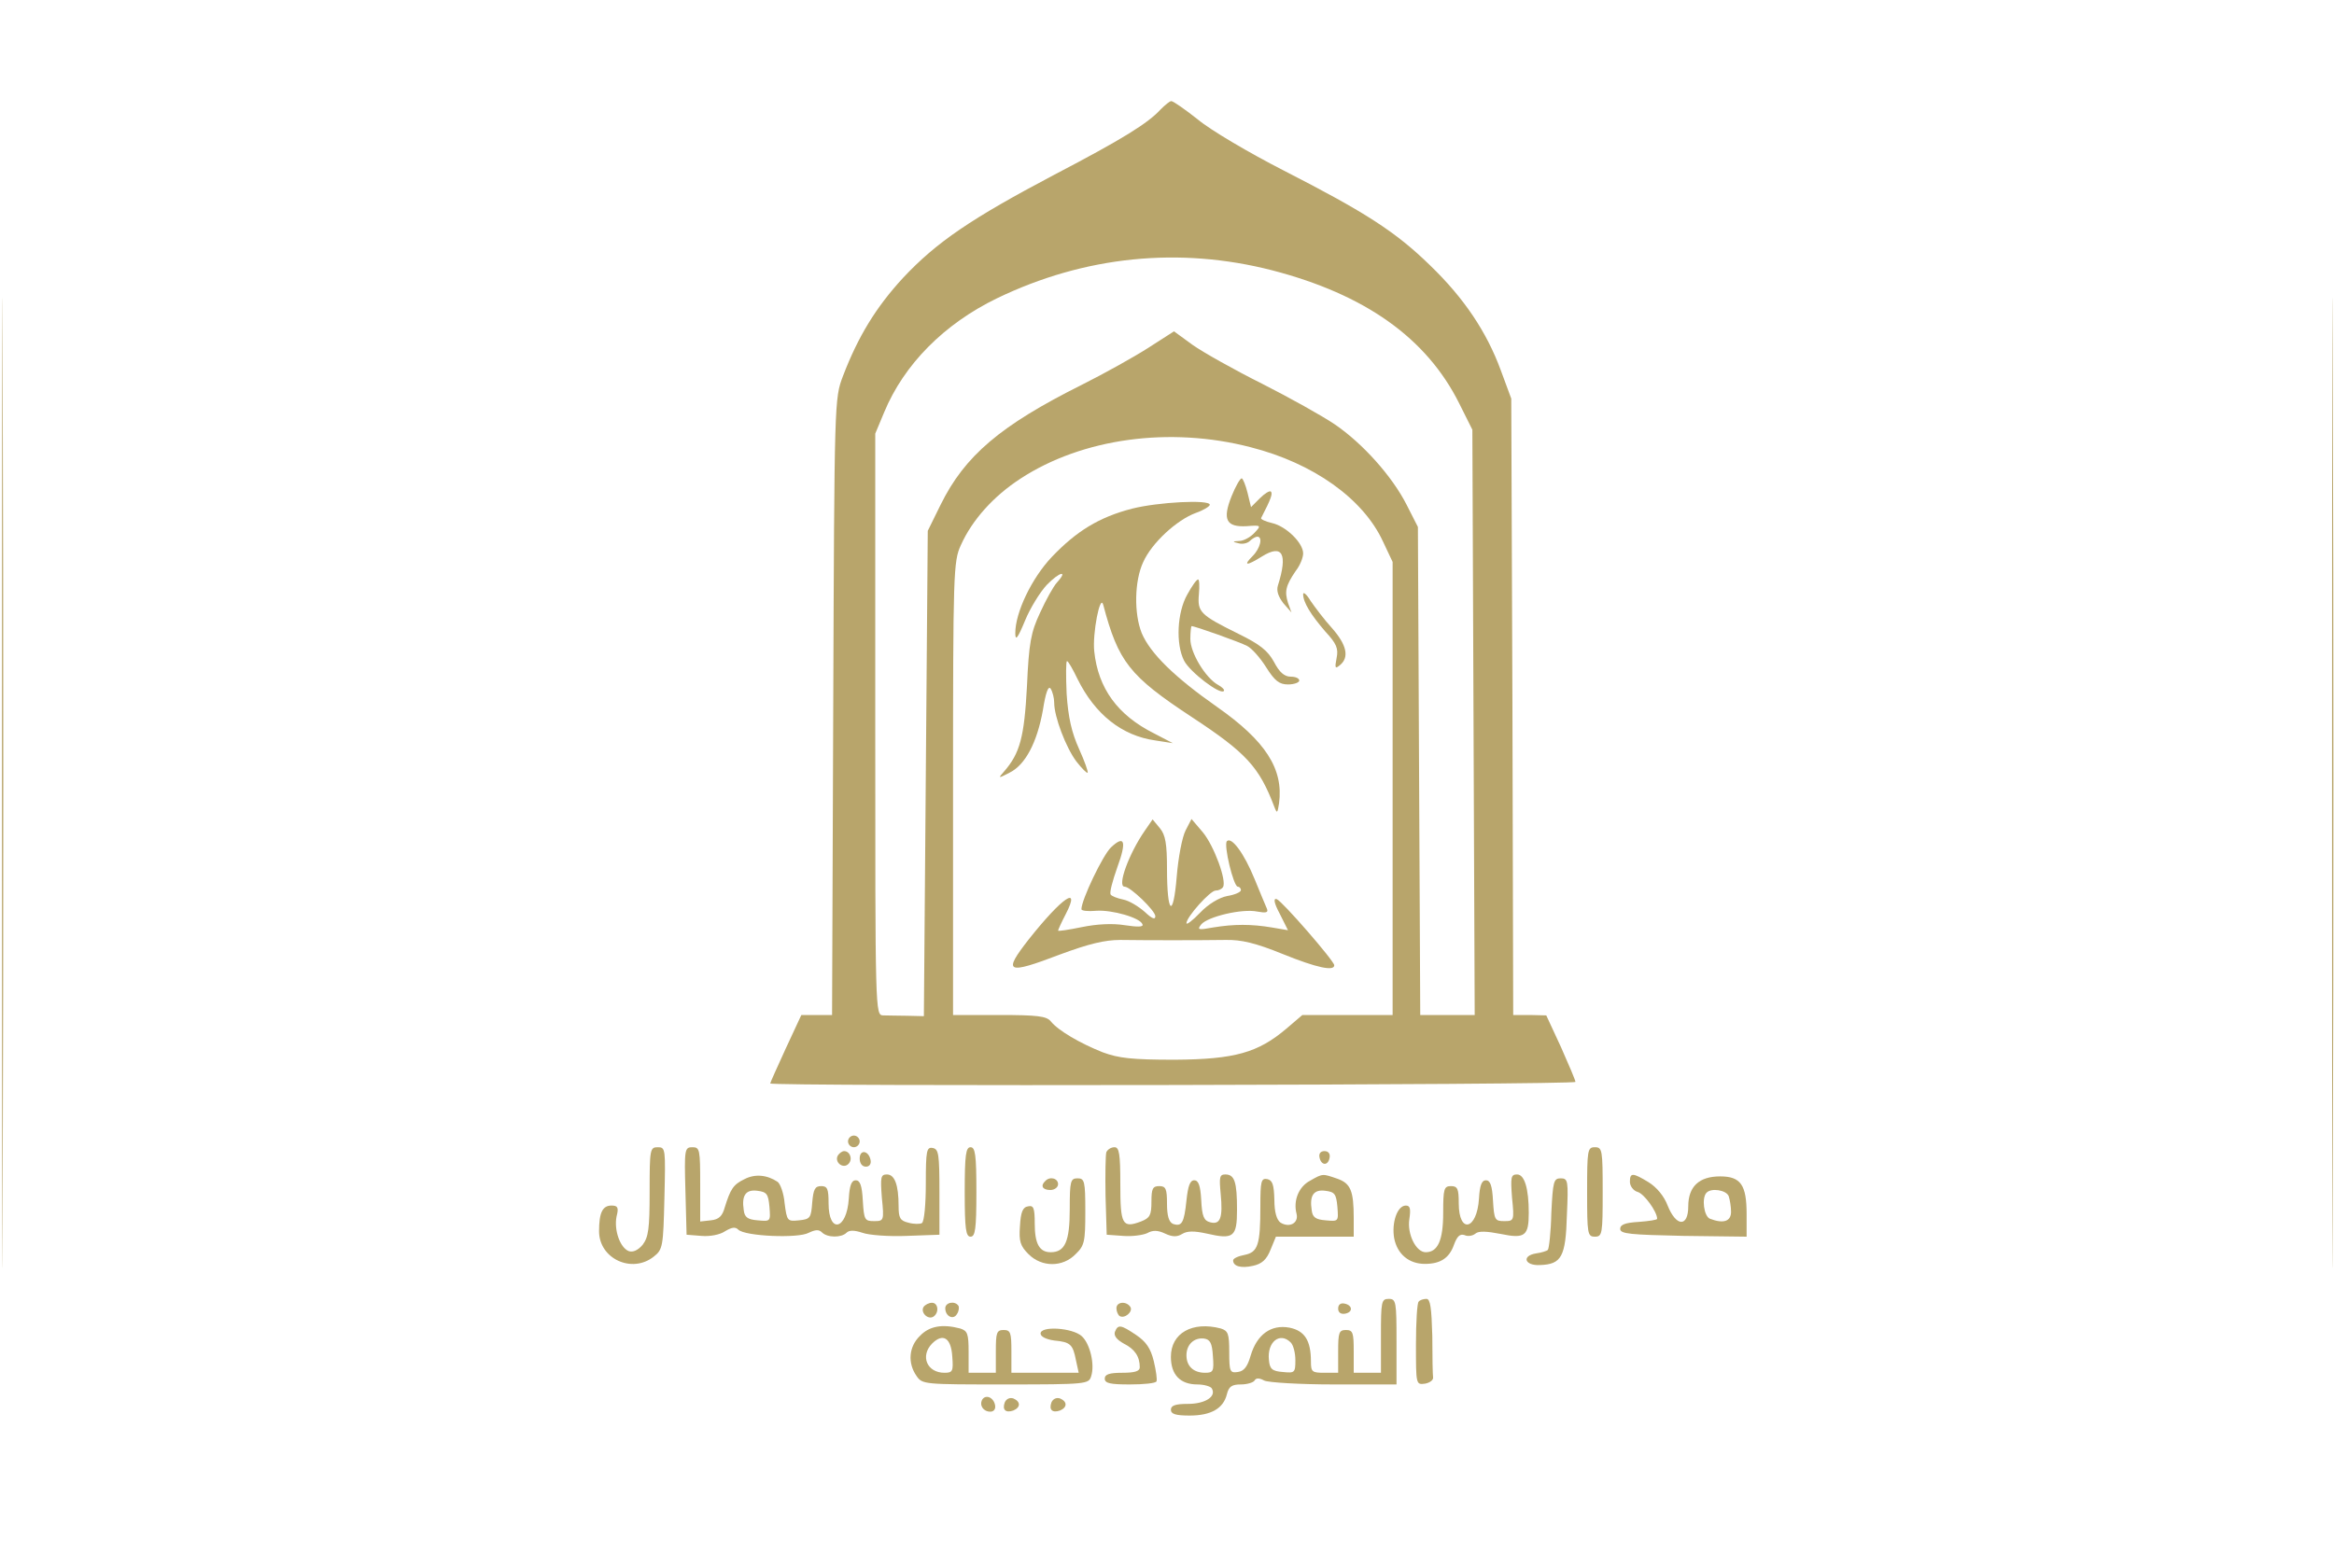
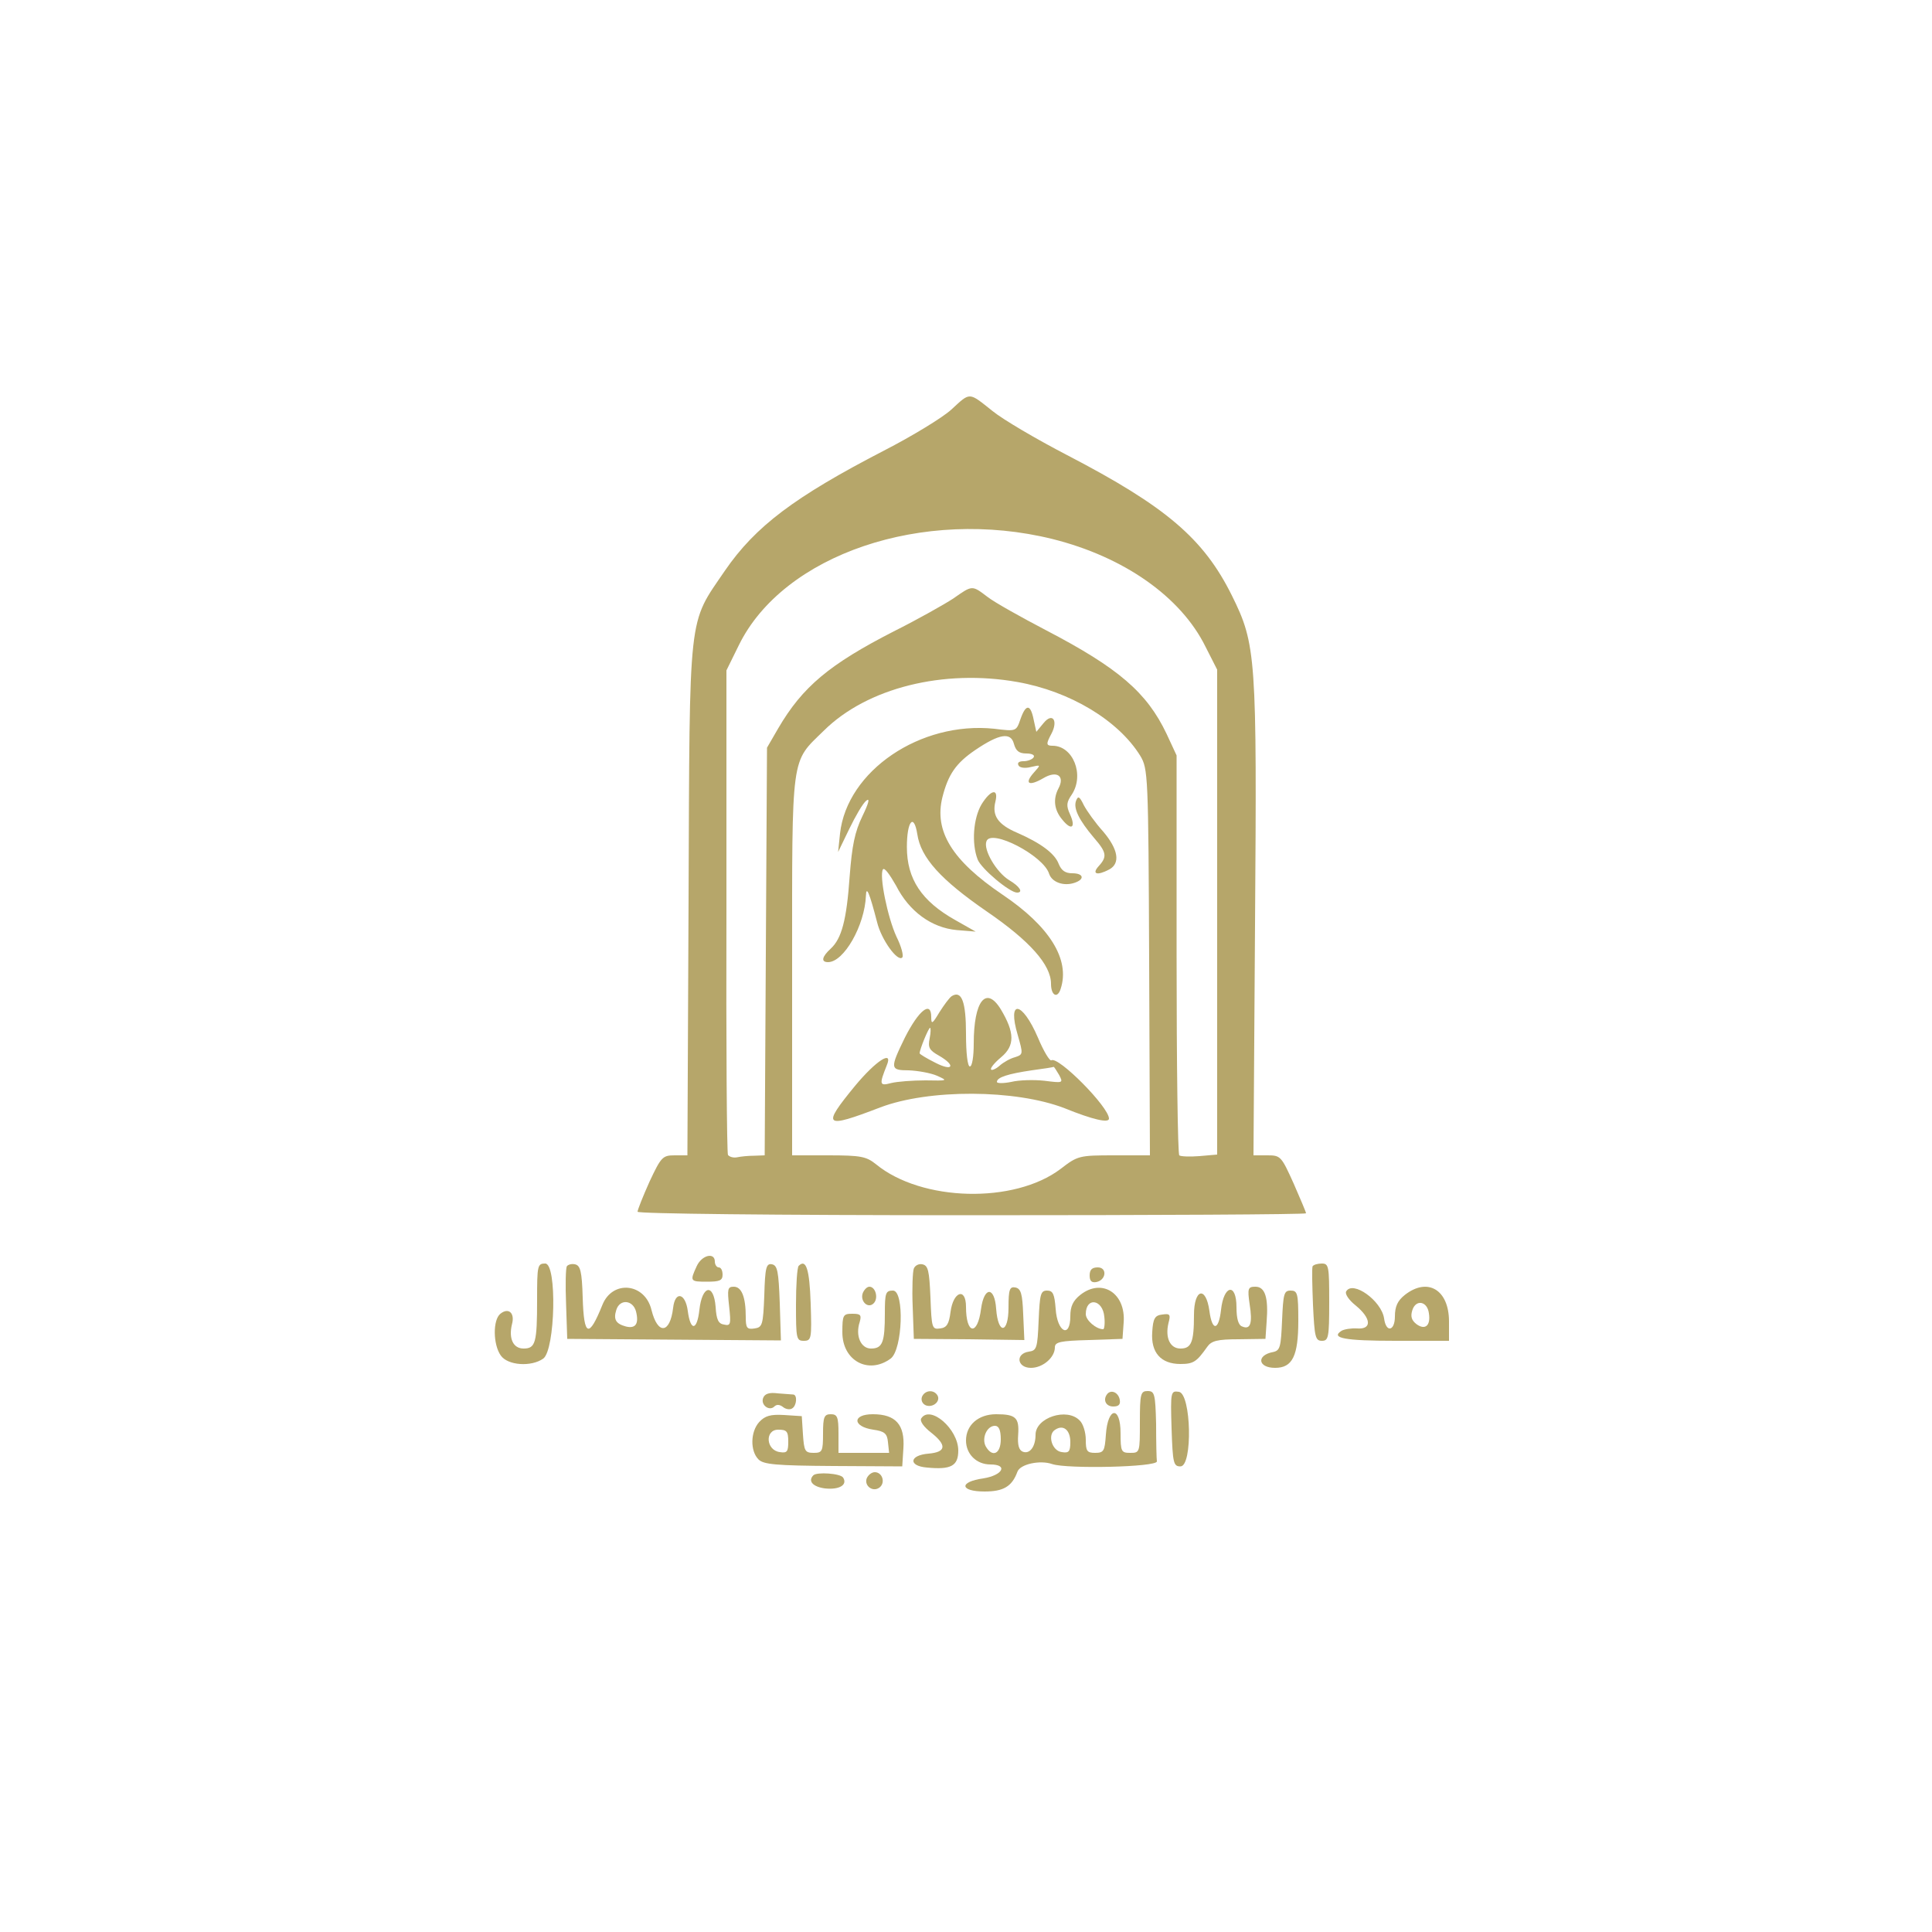
- <svg xmlns="http://www.w3.org/2000/svg" version="1.0" width="600pt" height="403pt" viewBox="0 0 600 403" preserveAspectRatio="xMidYMid meet">
-   <g transform="translate(0,403) scale(0.1,-0.1)" fill="#b8a56b" stroke="none">
-     <path d="M5 2015 c0 -1111 1 -1564 2 -1007 2 558 2 1467 0 2020 -1 554 -2 98 -2 -1013z" />
-     <path d="M5995 2015 c0 -1111 1 -1564 2 -1007 2 558 2 1467 0 2020 -1 554 -2 98 -2 -1013z" />
-     <path d="M2984 3749 c-33 -36 -97 -76 -275 -169 -212 -112 -301 -172 -388 -265 -69 -75 -115 -150 -154 -252 -22 -58 -22 -62 -25 -850 l-3 -793 -39 0 -40 0 -40 -86 c-22 -48 -40 -88 -40 -90 0 -8 2070 -4 2070 4 0 4 -17 44 -37 89 l-38 82 -42 1 -43 0 -2 793 -3 792 -27 73 c-36 98 -94 185 -181 269 -89 87 -167 137 -376 244 -90 46 -190 105 -222 132 -33 26 -63 47 -68 47 -4 0 -16 -10 -27 -21z m286 -414 c239 -62 397 -174 481 -342 l34 -68 3 -752 3 -753 -70 0 -70 0 -3 628 -3 627 -29 57 c-37 73 -113 158 -185 207 -31 21 -115 68 -186 104 -72 36 -152 81 -179 100 l-48 35 -67 -43 c-36 -23 -113 -66 -171 -95 -208 -104 -300 -182 -362 -308 l-33 -67 -5 -624 -5 -624 -42 1 c-24 0 -52 1 -63 1 -20 1 -20 8 -20 749 l0 747 23 55 c51 123 154 227 290 293 226 109 469 133 707 72z m-55 -455 c161 -41 289 -132 340 -242 l25 -53 0 -582 0 -583 -116 0 -116 0 -41 -35 c-73 -62 -133 -79 -287 -80 -111 0 -144 4 -185 19 -58 23 -115 56 -134 80 -11 13 -34 16 -132 16 l-119 0 0 583 c0 555 1 584 20 625 29 65 84 126 153 171 159 104 384 135 592 81z" />
-     <path d="M3166 2754 c-24 -60 -14 -80 39 -77 37 3 38 2 20 -17 -10 -11 -28 -21 -39 -21 -18 -1 -19 -2 -2 -6 10 -3 23 0 29 6 6 6 15 11 19 11 15 0 8 -30 -12 -50 -25 -25 -16 -26 24 -1 53 33 67 7 41 -75 -4 -13 1 -28 14 -45 l21 -24 -9 25 c-9 29 -6 44 20 82 11 14 19 34 19 45 0 27 -44 70 -80 78 -17 4 -30 10 -28 13 26 50 30 63 25 68 -3 3 -16 -5 -28 -17 l-23 -23 -9 37 c-5 20 -12 37 -15 37 -4 0 -16 -21 -26 -46z" />
-     <path d="M2910 2722 c-85 -22 -143 -58 -206 -124 -52 -55 -94 -143 -94 -196 0 -21 6 -14 25 32 13 32 39 74 56 92 33 34 56 39 26 6 -9 -10 -28 -44 -43 -77 -24 -51 -29 -78 -34 -190 -7 -131 -18 -172 -59 -219 -16 -18 -15 -18 14 -3 41 20 71 78 86 161 7 45 14 64 20 55 5 -8 9 -24 9 -36 0 -36 30 -115 57 -151 14 -18 27 -31 29 -29 2 2 -8 30 -22 61 -19 42 -28 81 -32 142 -2 46 -2 84 1 84 3 0 15 -21 27 -46 45 -91 114 -146 200 -158 l45 -7 -48 25 c-94 47 -144 116 -154 211 -5 45 15 149 23 120 39 -147 67 -183 228 -289 140 -92 173 -128 212 -231 7 -18 8 -16 12 9 12 89 -35 161 -159 248 -110 77 -172 138 -194 190 -20 50 -19 134 4 183 22 49 86 108 135 126 20 7 36 17 36 21 0 14 -133 7 -200 -10z" />
-     <path d="M3052 2501 c-26 -46 -30 -127 -8 -170 15 -29 92 -88 102 -78 3 3 -4 10 -15 16 -32 18 -71 82 -71 118 0 18 2 33 3 33 9 0 124 -41 143 -51 12 -6 34 -31 49 -55 22 -35 34 -44 56 -44 16 0 29 5 29 10 0 6 -10 10 -22 10 -16 0 -29 11 -43 38 -16 29 -36 45 -91 72 -99 49 -106 56 -102 102 2 21 1 38 -2 38 -4 0 -16 -17 -28 -39z" />
-     <path d="M3350 2502 c0 -21 20 -53 57 -96 29 -31 34 -44 29 -68 -5 -26 -4 -29 9 -18 24 20 17 52 -21 95 -20 22 -44 54 -55 70 -10 17 -19 24 -19 17z" />
-     <path d="M2943 1894 c-41 -59 -72 -144 -52 -144 15 0 79 -62 79 -76 0 -10 -9 -6 -27 11 -16 14 -40 29 -56 32 -15 3 -30 9 -32 13 -3 5 5 35 17 69 25 68 19 85 -16 52 -21 -20 -76 -135 -76 -159 0 -4 17 -6 38 -4 40 3 114 -18 119 -35 3 -7 -13 -7 -46 -2 -31 5 -71 3 -110 -5 -34 -7 -61 -11 -61 -9 0 2 9 22 20 43 39 76 -10 42 -95 -65 -68 -87 -58 -92 81 -39 73 27 114 37 154 37 70 -1 199 -1 270 0 41 1 78 -8 147 -36 89 -36 133 -45 133 -29 -1 12 -134 165 -148 170 -9 3 -7 -10 8 -38 l21 -42 -41 7 c-53 9 -98 9 -152 0 -38 -7 -41 -6 -30 8 17 20 105 41 144 33 22 -4 29 -3 25 7 -3 6 -17 41 -32 77 -27 66 -59 109 -71 97 -9 -9 17 -117 28 -117 4 0 8 -4 8 -9 0 -5 -16 -12 -35 -15 -21 -4 -49 -21 -70 -43 -19 -20 -35 -32 -35 -27 0 16 61 84 75 84 8 0 16 4 19 9 10 16 -23 106 -52 141 l-29 34 -15 -29 c-9 -17 -19 -70 -23 -119 -9 -110 -25 -97 -25 20 0 64 -4 87 -18 104 l-19 23 -20 -29z" />
-     <path d="M2180 1095 c0 -8 7 -15 15 -15 8 0 15 7 15 15 0 8 -7 15 -15 15 -8 0 -15 -7 -15 -15z" />
-     <path d="M1670 966 c0 -96 -3 -117 -18 -137 -12 -14 -25 -20 -36 -16 -22 9 -38 54 -31 89 6 23 3 28 -13 28 -23 0 -32 -18 -32 -66 0 -71 85 -110 141 -65 23 18 24 27 27 150 3 127 3 131 -17 131 -20 0 -21 -5 -21 -114z" />
-     <path d="M1762 968 l3 -113 38 -3 c22 -2 48 3 61 12 17 10 26 12 34 4 17 -17 154 -23 181 -8 17 8 26 9 34 1 14 -14 50 -14 63 -1 7 7 20 7 41 0 16 -6 68 -10 114 -8 l84 3 0 110 c0 97 -2 110 -17 113 -16 3 -18 -6 -18 -92 0 -52 -4 -97 -10 -101 -5 -3 -21 -3 -35 1 -21 5 -25 12 -25 43 0 54 -10 81 -30 81 -16 0 -17 -7 -13 -60 6 -59 5 -60 -20 -60 -24 0 -26 3 -29 53 -2 38 -7 52 -18 52 -11 0 -16 -13 -18 -47 -5 -81 -52 -92 -52 -12 0 37 -3 44 -19 44 -16 0 -20 -8 -23 -42 -3 -40 -5 -43 -34 -46 -30 -3 -31 -2 -37 44 -2 25 -11 50 -18 55 -27 18 -58 21 -85 7 -29 -14 -36 -25 -51 -73 -6 -22 -15 -31 -36 -33 l-27 -3 0 95 c0 90 -1 96 -20 96 -20 0 -21 -5 -18 -112z m216 -41 c3 -38 3 -38 -30 -35 -26 2 -34 8 -36 26 -6 38 5 54 35 50 24 -3 28 -8 31 -41z" />
-     <path d="M2480 965 c0 -96 3 -115 15 -115 12 0 15 19 15 115 0 96 -3 115 -15 115 -12 0 -15 -19 -15 -115z" />
-     <path d="M2844 1067 c-2 -7 -3 -58 -2 -113 l3 -99 42 -3 c23 -2 51 2 62 7 14 8 27 8 46 -1 19 -9 31 -9 44 -1 13 8 31 8 63 1 69 -16 78 -9 78 61 0 71 -6 91 -30 91 -15 0 -16 -7 -12 -50 6 -62 -1 -80 -27 -73 -16 4 -21 15 -23 57 -2 37 -7 51 -18 51 -11 0 -16 -15 -20 -52 -6 -58 -12 -68 -35 -60 -10 5 -15 20 -15 52 0 38 -3 45 -20 45 -17 0 -20 -7 -20 -40 0 -35 -4 -42 -27 -51 -48 -18 -53 -8 -53 96 0 79 -3 95 -15 95 -9 0 -18 -6 -21 -13z" />
-     <path d="M4080 965 c0 -108 1 -115 20 -115 19 0 20 7 20 115 0 108 -1 115 -20 115 -19 0 -20 -7 -20 -115z" />
-     <path d="M2154 1059 c-10 -17 13 -36 27 -22 12 12 4 33 -11 33 -5 0 -12 -5 -16 -11z" />
-     <path d="M2210 1051 c0 -12 6 -21 16 -21 9 0 14 7 12 17 -5 25 -28 28 -28 4z" />
-     <path d="M3392 1054 c4 -21 22 -23 26 -1 2 10 -3 17 -13 17 -10 0 -15 -6 -13 -16z" />
-     <path d="M3368 994 c-29 -15 -44 -51 -35 -85 6 -24 -18 -37 -41 -23 -10 7 -16 27 -16 59 -1 39 -5 50 -18 53 -16 3 -18 -5 -18 -70 0 -99 -6 -118 -41 -125 -16 -3 -29 -9 -29 -14 0 -15 20 -21 51 -14 23 5 35 16 45 41 l14 34 100 0 100 0 0 48 c0 70 -8 89 -42 101 -38 13 -37 14 -70 -5z m70 -67 c3 -38 3 -38 -30 -35 -26 2 -34 8 -36 26 -6 38 5 54 35 50 24 -3 28 -8 31 -41z" />
-     <path d="M3887 950 c6 -59 5 -60 -20 -60 -24 0 -26 3 -29 53 -2 38 -7 52 -18 52 -11 0 -16 -13 -18 -47 -5 -81 -52 -92 -52 -12 0 37 -3 44 -20 44 -18 0 -20 -7 -20 -69 0 -71 -14 -101 -45 -101 -25 0 -48 47 -42 85 4 27 2 35 -9 35 -22 0 -37 -44 -30 -84 8 -41 38 -66 79 -66 40 0 63 15 75 50 8 21 15 28 27 24 8 -4 21 -2 28 4 8 7 29 6 65 -1 62 -13 72 -5 72 54 0 63 -11 99 -30 99 -16 0 -17 -7 -13 -60z" />
-     <path d="M4190 991 c0 -11 9 -23 20 -26 17 -5 50 -51 50 -69 0 -3 -21 -6 -47 -8 -35 -2 -48 -7 -48 -18 0 -13 26 -15 163 -18 l162 -2 0 58 c0 75 -15 97 -68 97 -54 0 -82 -26 -82 -77 0 -54 -31 -53 -53 2 -9 24 -28 47 -49 60 -41 25 -48 25 -48 1z m254 -37 c3 -9 6 -27 6 -40 0 -25 -20 -31 -54 -18 -16 6 -22 54 -9 67 12 13 51 7 57 -9z" />
-     <path d="M2687 993 c-13 -12 -7 -23 13 -23 11 0 20 7 20 15 0 15 -21 21 -33 8z" />
-     <path d="M2750 921 c0 -83 -12 -111 -49 -111 -29 0 -41 22 -41 73 0 41 -3 48 -17 45 -14 -2 -19 -15 -21 -51 -3 -39 1 -51 22 -72 34 -34 88 -34 121 0 23 22 25 32 25 110 0 78 -2 85 -20 85 -18 0 -20 -7 -20 -79z" />
-     <path d="M3988 911 c-1 -49 -6 -92 -9 -95 -3 -3 -16 -7 -30 -9 -38 -6 -30 -32 10 -30 55 2 66 21 69 128 4 89 3 95 -16 95 -18 0 -20 -8 -24 -89z" />
-     <path d="M3550 595 l0 -95 -35 0 -35 0 0 55 c0 48 -2 55 -20 55 -18 0 -20 -7 -20 -55 l0 -55 -35 0 c-32 0 -35 2 -35 29 0 54 -16 79 -55 87 -48 9 -84 -18 -100 -72 -8 -28 -17 -40 -33 -42 -20 -3 -22 1 -22 51 0 48 -3 55 -22 61 -73 19 -128 -12 -128 -73 0 -46 24 -71 68 -71 17 0 34 -5 37 -10 13 -21 -17 -40 -61 -40 -32 0 -44 -4 -44 -15 0 -11 12 -15 48 -15 55 0 87 18 96 55 5 20 13 25 36 25 16 0 32 5 35 10 4 7 12 7 25 0 10 -5 91 -10 179 -10 l161 0 0 110 c0 103 -1 110 -20 110 -19 0 -20 -7 -20 -95z m-432 -52 c3 -39 1 -43 -20 -43 -30 0 -48 17 -48 45 0 28 20 46 45 43 16 -2 21 -12 23 -45z m200 35 c7 -7 12 -27 12 -46 0 -32 -2 -33 -32 -30 -28 2 -34 8 -36 31 -5 46 28 73 56 45z" />
-     <path d="M3647 683 c-4 -3 -7 -53 -7 -110 0 -103 0 -104 23 -101 12 2 22 9 21 16 -1 6 -2 55 -2 107 -2 72 -5 95 -15 95 -8 0 -17 -3 -20 -7z" />
-     <path d="M2374 669 c-8 -14 11 -33 25 -25 16 10 13 36 -3 36 -8 0 -18 -5 -22 -11z" />
-     <path d="M2430 666 c0 -21 21 -31 30 -15 5 7 6 17 4 21 -9 14 -34 9 -34 -6z" />
-     <path d="M2870 666 c0 -8 4 -17 8 -20 13 -8 35 11 28 23 -10 16 -36 14 -36 -3z" />
-     <path d="M3440 665 c0 -10 7 -15 18 -13 21 4 19 22 -2 26 -10 2 -16 -3 -16 -13z" />
-     <path d="M2365 595 c-29 -28 -32 -70 -9 -103 15 -22 19 -22 229 -22 208 0 214 1 220 21 10 30 -3 84 -24 103 -24 22 -106 27 -106 7 0 -8 14 -15 35 -18 42 -4 48 -10 56 -51 l7 -32 -87 0 -86 0 0 55 c0 48 -2 55 -20 55 -18 0 -20 -7 -20 -55 l0 -55 -35 0 -35 0 0 54 c0 47 -3 54 -22 60 -46 12 -79 6 -103 -19z m83 -53 c3 -38 1 -42 -20 -42 -45 0 -63 43 -32 75 28 28 49 15 52 -33z" />
-     <path d="M2866 605 c-3 -10 5 -20 23 -30 28 -14 41 -33 41 -61 0 -10 -13 -14 -45 -14 -33 0 -45 -4 -45 -15 0 -12 14 -15 64 -15 36 0 67 3 69 8 2 4 -1 27 -7 52 -8 33 -20 50 -45 67 -40 27 -47 28 -55 8z" />
-     <path d="M2525 431 c-8 -15 3 -31 21 -31 9 0 14 7 12 17 -4 20 -24 28 -33 14z" />
-     <path d="M2583 424 c-7 -19 2 -28 22 -21 19 8 19 23 0 31 -9 3 -18 -1 -22 -10z" />
-     <path d="M2703 424 c-7 -19 2 -28 22 -21 19 8 19 23 0 31 -9 3 -18 -1 -22 -10z" />
+ <svg xmlns="http://www.w3.org/2000/svg" version="1.2" width="500pt" height="500pt" viewBox="0 0 500 500" preserveAspectRatio="xMidYMid meet" baseProfile="tiny-ps">
+   <g transform="translate(0,500) scale(0.1,-0.1)" fill="#b6a66a" stroke="none">
+     <path d="M2462 3940 c-23 -21 -102 -69 -174 -106 -232 -120 -333 -196 -412 -311 -96 -141 -91 -96 -94 -850 l-3 -663 -33 0 c-31 0 -35 -4 -65 -68 -17 -38 -31 -73 -31 -78 0 -5 345 -9 865 -9 476 0 865 2 865 5 0 3 -15 38 -32 77 -32 71 -34 73 -68 73 l-36 0 4 598 c5 693 3 724 -60 851 -73 147 -170 230 -426 363 -79 41 -166 92 -193 114 -63 50 -57 50 -107 4z m262 -335 c184 -46 332 -149 396 -279 l30 -59 0 -628 0 -627 -46 -4 c-25 -2 -49 -1 -52 2 -4 3 -7 237 -7 520 l0 515 -26 56 c-51 107 -124 170 -312 268 -65 34 -133 72 -151 86 -41 31 -39 31 -89 -4 -23 -15 -92 -54 -154 -85 -166 -85 -236 -143 -299 -251 l-29 -50 -3 -527 -3 -528 -27 -1 c-15 0 -35 -2 -44 -4 -10 -2 -20 1 -24 6 -3 5 -5 289 -4 631 l0 623 32 65 c115 235 477 358 812 275z m-91 -370 c136 -24 261 -99 318 -191 20 -34 21 -46 23 -534 l2 -500 -93 0 c-90 0 -94 -1 -138 -35 -120 -91 -360 -85 -478 12 -25 20 -39 23 -123 23 l-94 0 0 490 c0 555 -4 525 82 609 112 111 310 160 501 126z" />
+     <path d="M2641 3139 c-11 -32 -11 -32 -68 -25 -191 20 -381 -109 -399 -271 l-5 -48 29 60 c16 33 35 66 44 73 10 8 6 -7 -10 -40 -20 -41 -27 -77 -33 -155 -8 -115 -21 -162 -49 -188 -23 -21 -26 -35 -7 -35 41 0 95 95 98 172 1 27 9 8 29 -69 11 -45 53 -103 65 -91 4 4 -2 28 -15 54 -23 50 -45 158 -35 174 4 6 18 -14 34 -42 34 -67 92 -109 157 -115 l49 -4 -53 30 c-87 49 -125 106 -125 189 0 67 18 89 27 33 9 -61 61 -118 180 -200 111 -76 166 -138 166 -187 0 -31 17 -39 25 -13 25 76 -29 162 -151 244 -130 88 -177 164 -155 252 15 59 35 88 85 122 62 42 92 47 100 16 5 -18 13 -25 32 -25 14 0 23 -4 19 -10 -3 -5 -15 -10 -26 -10 -12 0 -17 -4 -13 -11 3 -6 17 -8 32 -4 26 6 26 6 8 -14 -26 -29 -14 -37 24 -15 35 21 57 6 39 -27 -14 -27 -11 -55 10 -80 24 -30 36 -21 20 14 -10 22 -9 31 5 51 33 51 3 126 -50 126 -17 0 -17 5 -3 31 18 34 3 56 -20 28 l-19 -23 -7 32 c-8 40 -20 41 -34 1z" />
+     <path d="M2540 2918 c-21 -36 -26 -100 -10 -142 9 -24 83 -86 102 -86 17 0 7 16 -20 32 -33 20 -68 79 -59 101 12 33 147 -37 162 -84 7 -22 37 -33 65 -24 28 9 25 25 -5 25 -18 0 -28 7 -35 24 -10 27 -46 54 -108 81 -49 21 -65 44 -56 80 9 36 -12 32 -36 -7z" />
+     <path d="M2785 2928 c-8 -20 8 -51 46 -96 33 -38 35 -49 12 -74 -18 -20 -4 -25 28 -8 29 16 23 52 -16 98 -20 22 -42 53 -50 68 -11 23 -15 25 -20 12z" />
+     <path d="M2463 2422 c-6 -4 -20 -23 -32 -42 -18 -30 -21 -32 -21 -12 0 43 -32 18 -68 -53 -39 -80 -39 -85 10 -85 24 -1 57 -7 73 -14 29 -13 28 -13 -30 -12 -33 0 -73 -3 -89 -7 -30 -8 -31 -4 -11 46 17 41 -28 12 -82 -53 -87 -106 -81 -112 65 -56 126 48 350 47 477 -2 74 -30 115 -39 115 -27 0 30 -131 162 -149 151 -4 -3 -20 23 -35 59 -41 95 -80 100 -52 6 14 -49 14 -50 -7 -57 -12 -3 -30 -13 -40 -22 -9 -8 -20 -13 -22 -10 -3 3 8 17 26 32 36 30 35 64 -1 124 -38 62 -70 22 -70 -89 0 -33 -4 -59 -10 -59 -6 0 -10 35 -10 84 0 83 -11 114 -37 98z m-57 -109 c-5 -24 -1 -31 24 -45 45 -26 36 -42 -10 -18 -22 11 -40 22 -40 24 0 10 23 66 27 66 2 0 2 -12 -1 -27z m335 -95 c11 -21 10 -21 -38 -15 -27 3 -66 2 -86 -3 -20 -4 -37 -4 -37 0 0 12 29 21 90 30 30 4 56 8 57 9 1 0 7 -9 14 -21z" />
+     <path d="M1803 1723 c-18 -39 -17 -40 27 -40 32 0 40 3 40 18 0 11 -4 19 -10 19 -5 0 -10 7 -10 15 0 25 -34 17 -47 -12z" />
+     <path d="M1390 1636 c0 -111 -4 -126 -35 -126 -27 0 -39 26 -30 63 8 29 -9 44 -30 27 -20 -16 -19 -80 1 -108 18 -26 79 -30 110 -8 31 23 36 246 5 246 -20 0 -21 -5 -21 -94z" />
+     <path d="M1467 1723 c-3 -5 -4 -49 -2 -98 l3 -90 277 -2 276 -2 -3 97 c-3 82 -6 97 -20 100 -15 3 -18 -8 -20 -80 -3 -77 -5 -83 -25 -86 -20 -3 -23 1 -23 30 0 52 -11 78 -31 78 -16 0 -17 -6 -12 -51 5 -46 4 -51 -13 -47 -15 2 -20 13 -22 46 -5 62 -35 56 -42 -8 -6 -54 -23 -56 -30 -3 -6 47 -33 53 -38 8 -8 -67 -40 -70 -56 -5 -17 70 -101 78 -127 13 -35 -87 -48 -83 -51 19 -2 68 -6 83 -20 86 -9 2 -18 -1 -21 -5z m179 -117 c8 -32 -1 -45 -26 -39 -26 7 -33 18 -25 43 9 29 43 26 51 -4z" />
+     <path d="M2067 1724 c-4 -4 -7 -49 -7 -101 0 -87 1 -93 20 -93 20 0 21 5 18 97 -3 89 -12 116 -31 97z" />
+     <path d="M2365 1717 c-3 -7 -5 -52 -3 -98 l3 -84 143 -1 143 -2 -3 67 c-2 53 -6 66 -20 69 -15 3 -18 -5 -18 -52 0 -68 -27 -71 -32 -3 -4 58 -31 58 -39 0 -9 -71 -39 -67 -39 5 0 51 -33 40 -40 -13 -4 -32 -10 -41 -27 -43 -21 -3 -22 1 -25 80 -3 70 -6 83 -21 86 -9 2 -19 -3 -22 -11z" />
+     <path d="M3397 1723 c-2 -5 -1 -50 1 -100 4 -83 6 -93 23 -93 17 0 19 8 19 100 0 92 -1 100 -19 100 -11 0 -21 -3 -24 -7z" />
+     <path d="M2820 1699 c0 -14 5 -19 17 -17 26 5 29 38 4 38 -15 0 -21 -6 -21 -21z" />
+     <path d="M2233 1654 c-8 -21 13 -42 28 -27 13 13 5 43 -11 43 -6 0 -13 -7 -17 -16z" />
+     <path d="M2796 1649 c-19 -15 -26 -30 -26 -55 0 -59 -34 -42 -38 19 -3 38 -7 47 -22 47 -17 0 -19 -9 -22 -77 -3 -72 -5 -78 -25 -81 -36 -5 -31 -42 5 -42 31 0 62 27 62 53 0 14 14 17 88 19 l87 3 3 42 c6 76 -56 116 -112 72z m62 -57 c2 -17 0 -32 -3 -32 -18 0 -45 23 -45 39 0 45 44 39 48 -7z" />
+     <path d="M3234 1625 c8 -50 2 -67 -19 -58 -10 3 -15 20 -15 50 0 64 -33 58 -40 -7 -6 -54 -23 -56 -30 -3 -9 66 -40 58 -40 -10 0 -71 -7 -87 -35 -87 -27 0 -40 28 -31 66 6 22 4 25 -16 22 -19 -2 -24 -10 -26 -45 -4 -53 22 -83 73 -83 34 0 42 6 69 44 11 16 26 20 82 20 l69 1 3 44 c5 63 -4 91 -29 91 -19 0 -21 -4 -15 -45z" />
+     <path d="M3484 1658 c-4 -6 6 -22 25 -37 40 -33 42 -62 3 -59 -15 1 -33 -2 -40 -6 -30 -19 9 -26 139 -26 l139 0 0 50 c0 82 -55 115 -114 69 -19 -15 -26 -30 -26 -56 0 -38 -23 -43 -28 -5 -7 46 -81 99 -98 70z m214 -57 c5 -32 -10 -44 -32 -28 -13 10 -16 20 -11 36 9 29 39 24 43 -8z" />
+     <path d="M2290 1601 c0 -75 -6 -91 -36 -91 -26 0 -41 33 -29 69 5 18 2 21 -19 21 -24 0 -26 -3 -26 -48 0 -74 68 -110 125 -68 31 23 36 176 6 176 -19 0 -21 -6 -21 -59z" />
+     <path d="M3318 1583 c-3 -69 -5 -78 -23 -82 -44 -8 -40 -41 5 -41 45 0 60 31 60 122 0 71 -2 78 -20 78 -17 0 -19 -8 -22 -77z" />
+     <path d="M1975 1382 c-7 -18 16 -35 29 -22 6 6 14 5 22 -1 7 -6 18 -8 24 -4 12 7 14 35 3 36 -5 0 -22 2 -40 3 -22 3 -34 -1 -38 -12z" />
+     <path d="M2386 1385 c-3 -9 1 -18 10 -22 19 -7 39 11 30 26 -10 16 -33 13 -40 -4z" />
+     <path d="M2867 1394 c-14 -15 -6 -34 14 -34 14 0 19 5 17 17 -3 18 -20 27 -31 17z" />
+     <path d="M2950 1320 c0 -79 0 -80 -25 -80 -23 0 -25 3 -25 51 0 71 -33 69 -38 -4 -3 -42 -5 -47 -28 -47 -21 0 -24 5 -24 34 0 19 -7 42 -16 50 -33 34 -114 7 -114 -37 0 -31 -15 -51 -33 -44 -10 4 -14 17 -12 44 3 44 -6 53 -57 53 -46 0 -78 -28 -78 -68 0 -35 27 -62 63 -62 47 0 32 -28 -18 -36 -64 -9 -61 -34 3 -34 49 0 71 13 85 51 7 20 59 31 90 20 38 -13 272 -8 271 7 -1 6 -2 50 -2 97 -2 78 -4 85 -22 85 -18 0 -20 -7 -20 -80z m-360 -45 c0 -38 -22 -48 -39 -18 -11 21 3 53 24 53 10 0 15 -11 15 -35z m180 -7 c0 -25 -4 -29 -22 -26 -26 3 -38 46 -17 58 21 14 39 -1 39 -32z" />
+     <path d="M3032 1303 c3 -90 5 -98 23 -98 32 0 28 188 -4 193 -21 3 -22 1 -19 -95z" />
+     <path d="M1965 1320 c-23 -25 -24 -75 -2 -97 13 -13 45 -16 194 -17 l178 -1 3 47 c4 61 -20 88 -79 88 -54 0 -53 -32 1 -40 29 -4 36 -10 38 -32 l3 -28 -65 0 -66 0 0 50 c0 43 -3 50 -20 50 -17 0 -20 -7 -20 -50 0 -46 -2 -50 -24 -50 -23 0 -25 5 -28 48 l-3 47 -46 3 c-35 2 -49 -2 -64 -18z m75 -51 c0 -26 -3 -30 -22 -27 -36 5 -39 58 -4 58 22 0 26 -4 26 -31z" />
+     <path d="M2384 1329 c-4 -7 7 -22 25 -36 42 -33 40 -51 -6 -55 -50 -4 -53 -32 -4 -36 62 -6 81 4 81 44 0 56 -73 119 -96 83z" />
+     <path d="M2105 1182 c-15 -15 -1 -30 30 -34 37 -4 59 9 47 28 -7 11 -68 15 -77 6z" />
+     <path d="M2243 1174 c-7 -20 17 -37 34 -23 15 13 6 39 -13 39 -8 0 -17 -7 -21 -16z" />
  </g>
</svg>
